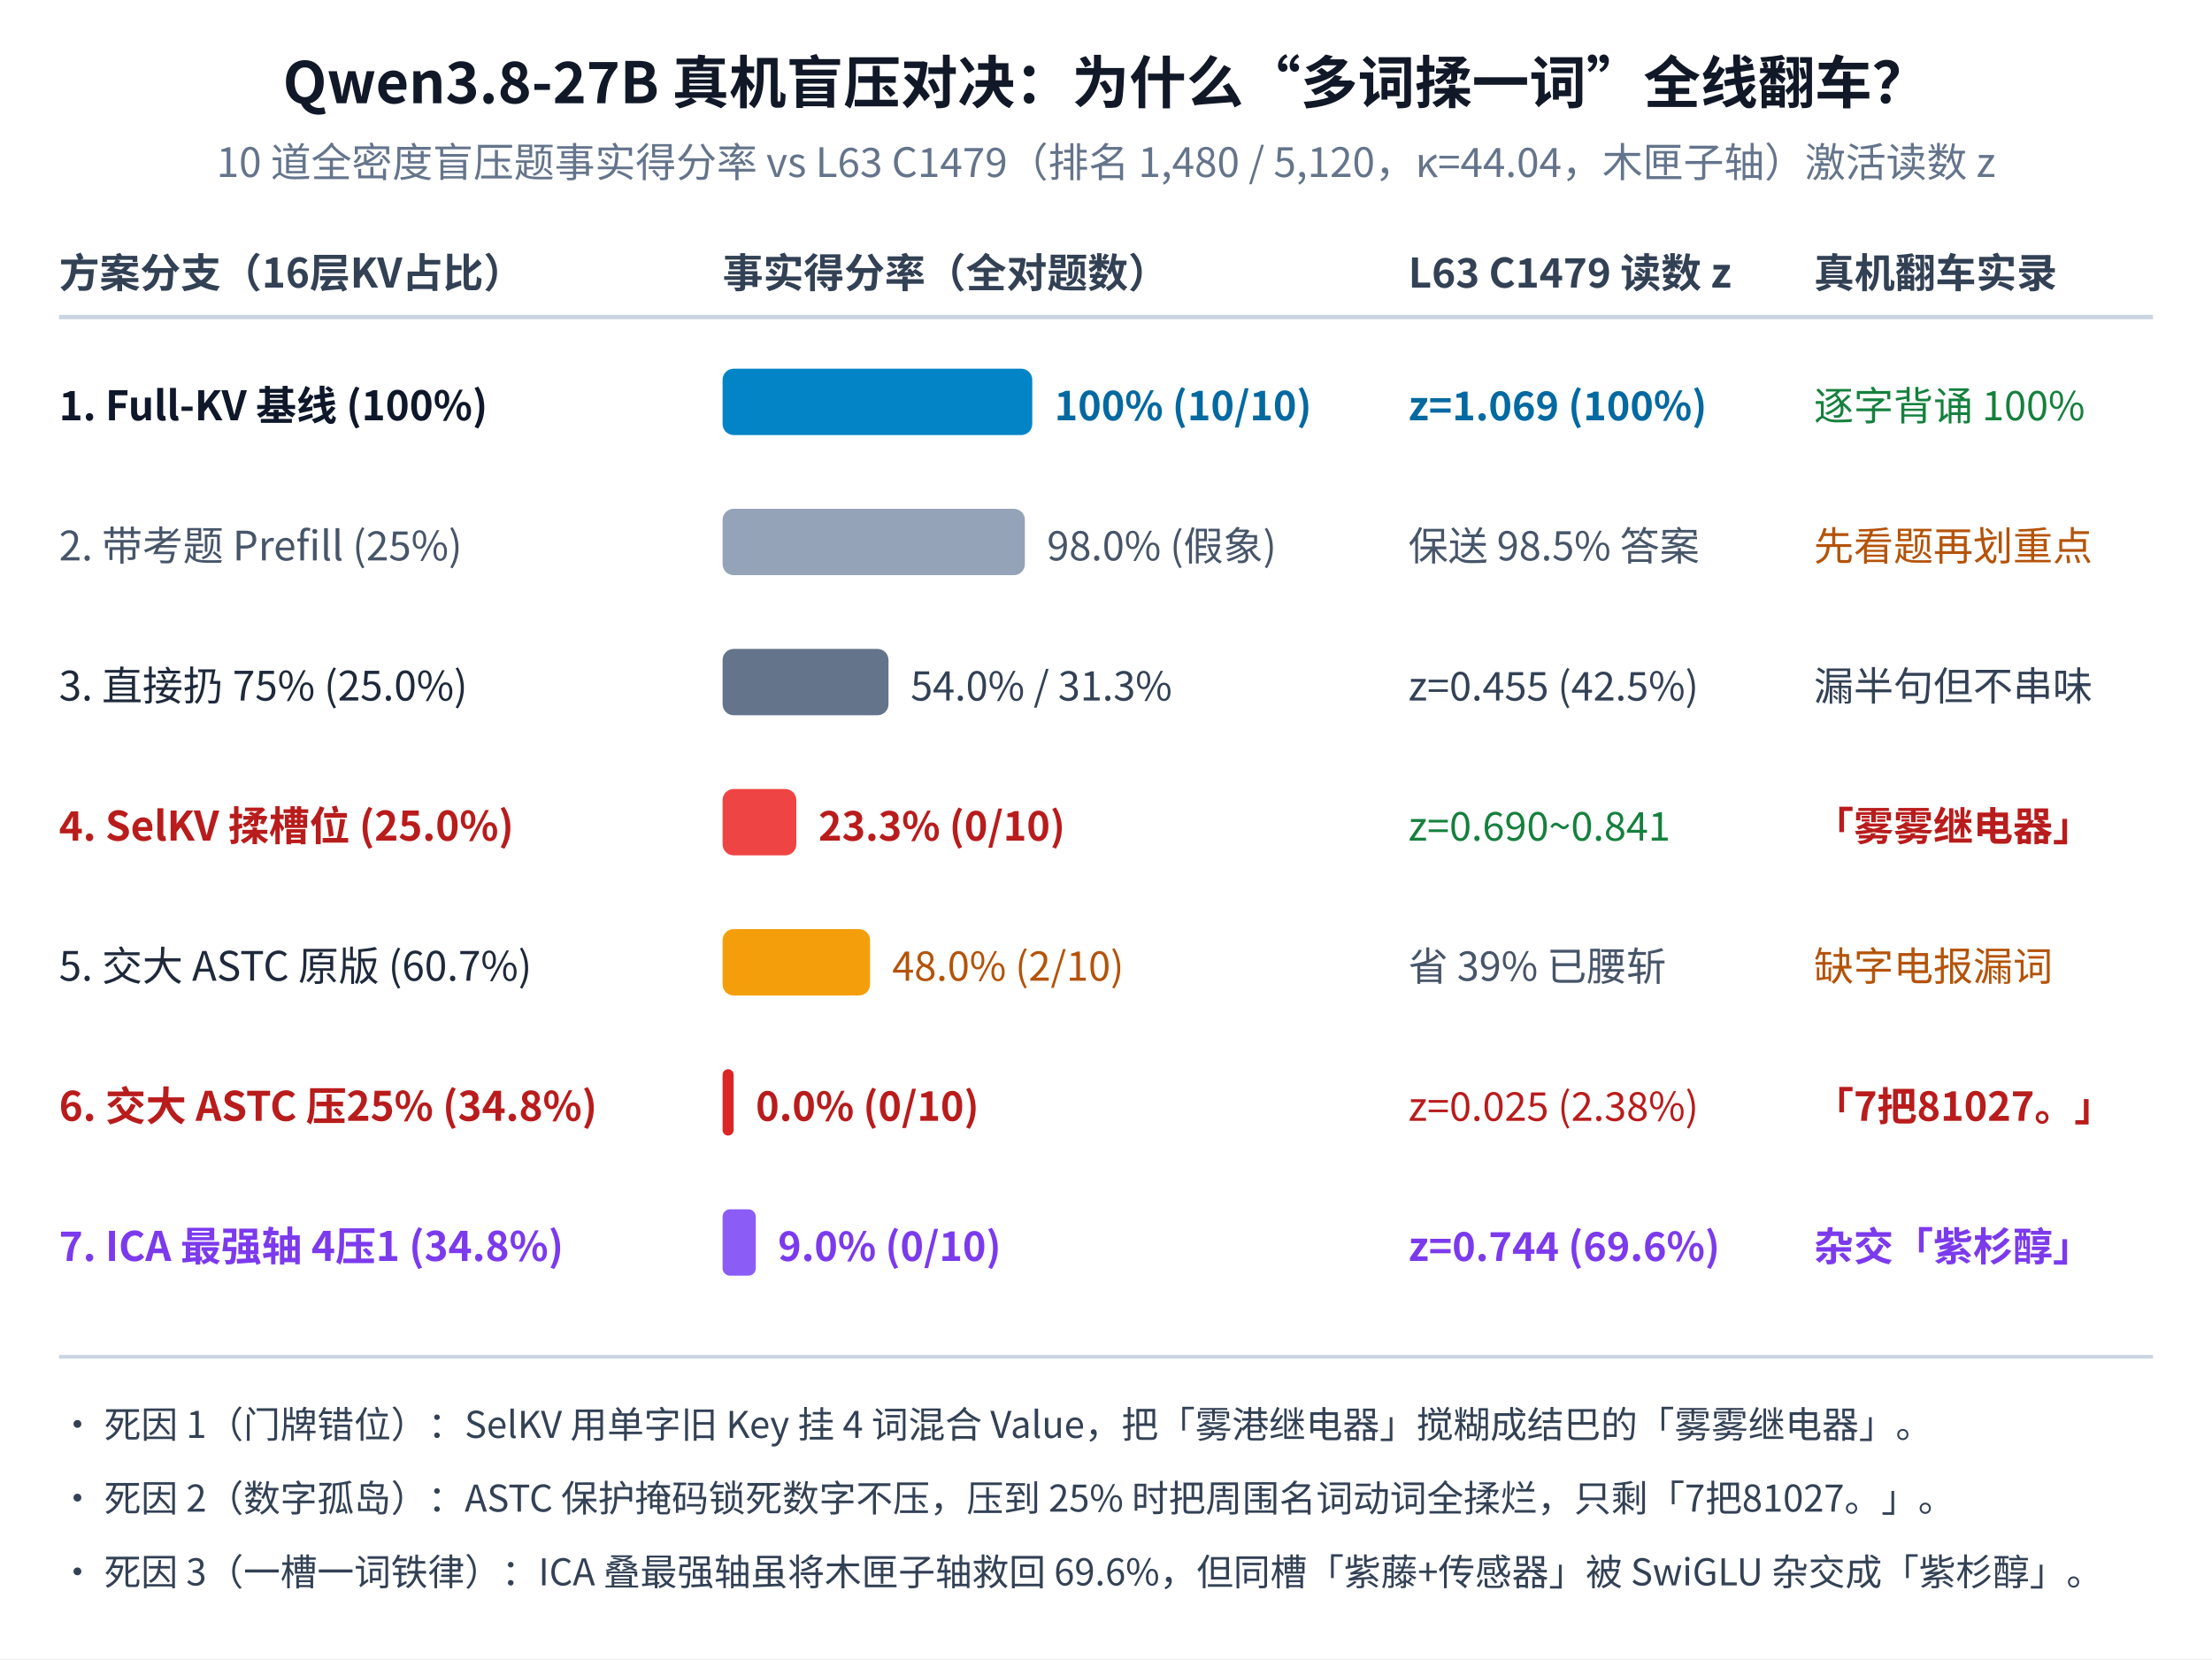
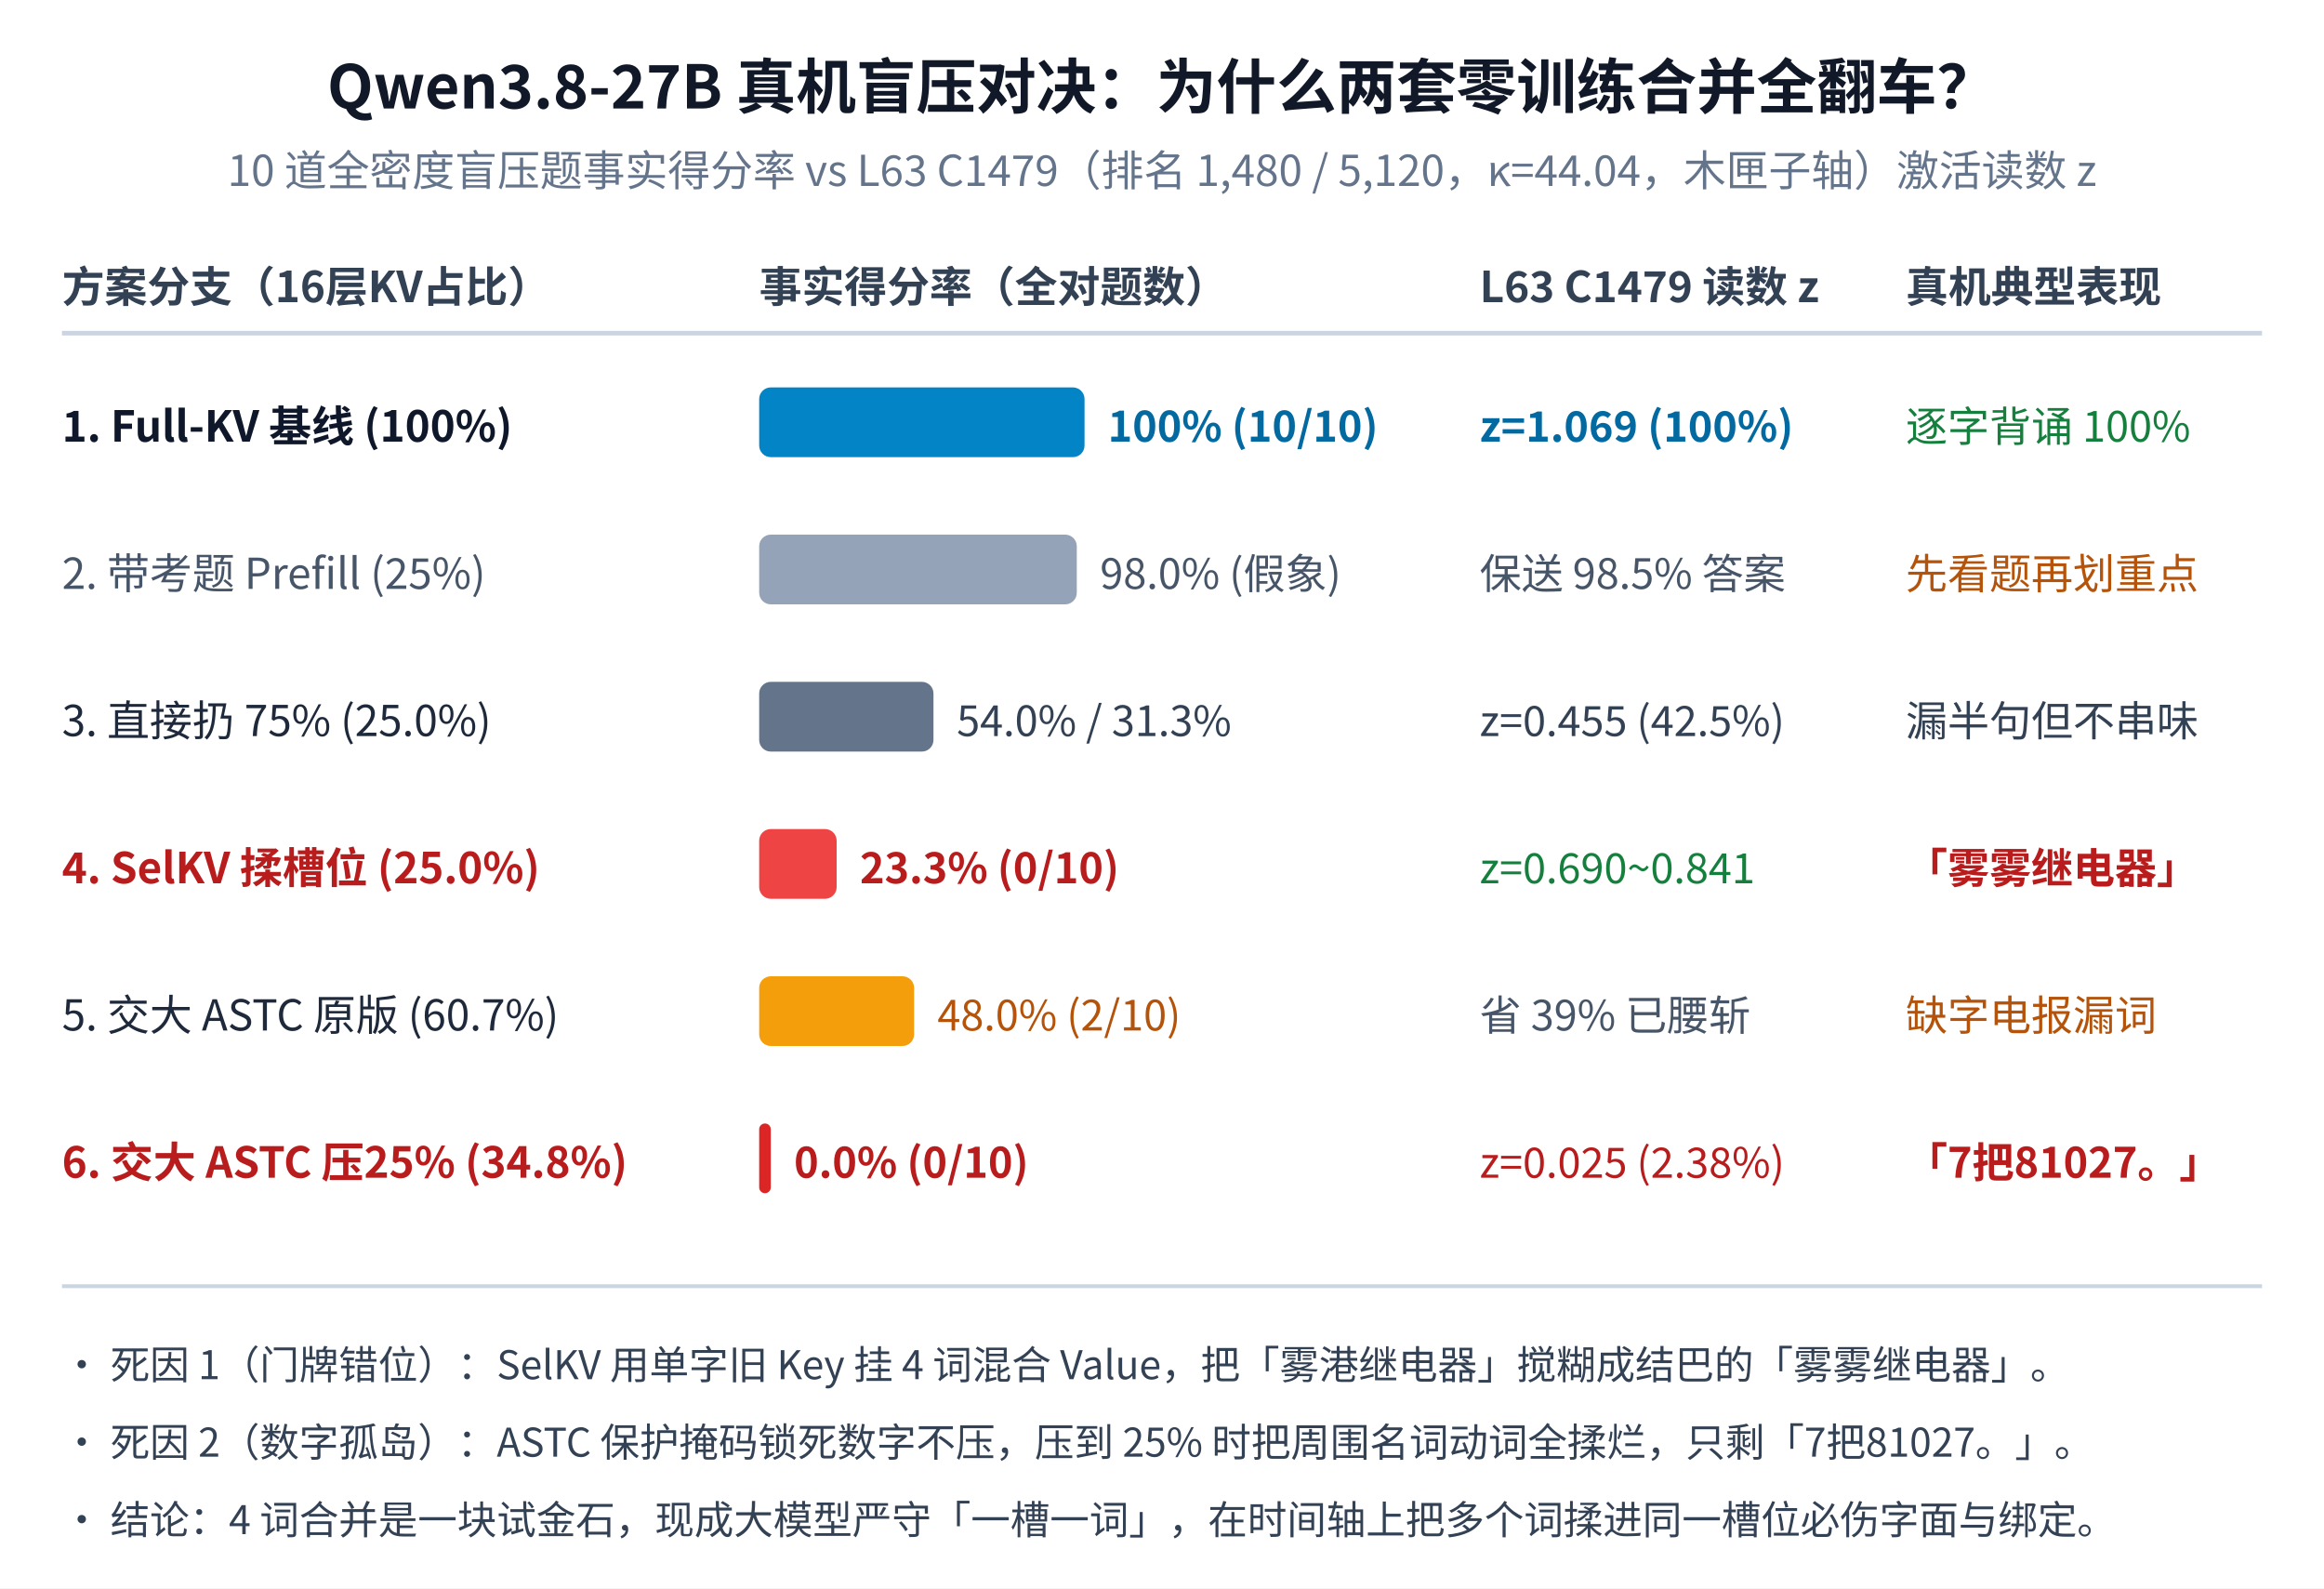
- <svg xmlns="http://www.w3.org/2000/svg" viewBox="0 0 600 450" width="600" height="450" font-family="'WenQuanYi Micro Hei','Noto Sans CJK SC',sans-serif">
-   <rect x="0" y="0" width="600" height="450" fill="#ffffff" />
-   <text x="300" y="28" text-anchor="middle" font-size="15.5" font-weight="bold" fill="#111827">Qwen3.8-27B 真机盲压对决：为什么“多词揉一词”全线翻车？</text>
+ <svg xmlns="http://www.w3.org/2000/svg" viewBox="0 0 600 410" width="600" height="410" font-family="'WenQuanYi Micro Hei','Noto Sans CJK SC',sans-serif">
+   <rect x="0" y="0" width="600" height="410" fill="#ffffff" />
+   <text x="300" y="28" text-anchor="middle" font-size="15.5" font-weight="bold" fill="#111827">Qwen3.8-27B 真机盲压对决：为什么两套零训练合并全翻车？</text>
  <text x="300" y="48" text-anchor="middle" font-size="11" fill="#64748b">10 道全密度盲压题事实得分率 vs L63 C1479（排名 1,480 / 5,120，κ=44.04，木匣子轴）激活读数 z</text>
  <text x="16" y="78" font-size="11" font-weight="bold" fill="#334155">方案分支（16层KV占比）</text>
  <text x="196" y="78" font-size="11" font-weight="bold" fill="#334155">事实得分率（全对题数）</text>
  <text x="382" y="78" font-size="11" font-weight="bold" fill="#334155">L63 C1479 读数 z</text>
-   <text x="492" y="78" font-size="11" font-weight="bold" fill="#334155">真机翻车实录</text>
+   <text x="492" y="78" font-size="11" font-weight="bold" fill="#334155">真机典型表现</text>
  <line x1="16" y1="86" x2="584" y2="86" stroke="#cbd5e1" stroke-width="1.2" />
  <text x="16" y="114" font-size="11" font-weight="bold" fill="#0f172a">1. Full-KV 基线 (100%)</text>
  <rect x="196" y="100" width="84" height="18" rx="3" fill="#0284c7" />
  <text x="286" y="114" font-size="10.8" font-weight="bold" fill="#0369a1">100% (10/10)</text>
  <text x="382" y="114" font-size="10.8" font-weight="bold" fill="#0369a1">z=1.069 (100%)</text>
  <text x="492" y="114" font-size="10.8" fill="#15803d">逐字背诵 100%</text>
  <text x="16" y="152" font-size="11" fill="#475569">2. 带考题 Prefill (25%)</text>
  <rect x="196" y="138" width="82" height="18" rx="3" fill="#94a3b8" />
  <text x="284" y="152" font-size="10.8" fill="#475569">98.0% (假象)</text>
  <text x="382" y="152" font-size="10.8" fill="#475569">保送 98.5% 答案</text>
  <text x="492" y="152" font-size="10.8" fill="#b45309">先看题再划重点</text>
  <text x="16" y="190" font-size="11" fill="#1e293b">3. 直接扔 75% (25.0%)</text>
  <rect x="196" y="176" width="45" height="18" rx="3" fill="#64748b" />
  <text x="247" y="190" font-size="10.8" fill="#334155">54.0% / 31.3%</text>
  <text x="382" y="190" font-size="10.8" fill="#334155">z=0.455 (42.5%)</text>
  <text x="492" y="190" font-size="10.8" fill="#334155">漏半句但不串味</text>
  <text x="16" y="228" font-size="11" font-weight="bold" fill="#b91c1c">4. SelKV 揉槽位 (25.0%)</text>
  <rect x="196" y="214" width="20" height="18" rx="3" fill="#ef4444" />
  <text x="222" y="228" font-size="10.8" font-weight="bold" fill="#b91c1c">23.3% (0/10)</text>
  <text x="382" y="228" font-size="10.8" fill="#15803d">z=0.690~0.841</text>
  <text x="492" y="228" font-size="10.8" font-weight="bold" fill="#b91c1c">「雾雾继电器」</text>
  <text x="16" y="266" font-size="11" fill="#1e293b">5. 交大 ASTC 原版 (60.7%)</text>
  <rect x="196" y="252" width="40" height="18" rx="3" fill="#f59e0b" />
  <text x="242" y="266" font-size="10.8" fill="#b45309">48.0% (2/10)</text>
  <text x="382" y="266" font-size="10.8" fill="#475569">省 39% 已腰斩</text>
  <text x="492" y="266" font-size="10.8" fill="#b45309">缺字电报漏词</text>
  <text x="16" y="304" font-size="11" font-weight="bold" fill="#b91c1c">6. 交大 ASTC 压25% (34.8%)</text>
  <rect x="196" y="290" width="3" height="18" rx="1.5" fill="#dc2626" />
  <text x="205" y="304" font-size="10.8" font-weight="bold" fill="#b91c1c">0.0% (0/10)</text>
  <text x="382" y="304" font-size="10.8" fill="#b91c1c">z=0.025 (2.38%)</text>
  <text x="492" y="304" font-size="10.8" font-weight="bold" fill="#b91c1c">「7把81027。」</text>
-   <text x="16" y="342" font-size="11" font-weight="bold" fill="#7c3aed">7. ICA 最强轴 4压1 (34.8%)</text>
-   <rect x="196" y="328" width="9" height="18" rx="2" fill="#8b5cf6" />
-   <text x="211" y="342" font-size="10.8" font-weight="bold" fill="#7c3aed">9.0% (0/10)</text>
-   <text x="382" y="342" font-size="10.8" font-weight="bold" fill="#7c3aed">z=0.744 (69.6%)</text>
-   <text x="492" y="342" font-size="10.8" font-weight="bold" fill="#7c3aed">杂交「紫杉醇」</text>
-   <line x1="16" y1="368" x2="584" y2="368" stroke="#cbd5e1" stroke-width="1" />
-   <text x="16" y="390" font-size="10" fill="#334155">• 死因 1（门牌错位）：SelKV 用单字旧 Key 挂 4 词混合 Value，把「雾港继电器」搅糊成结巴的「雾雾继电器」。</text>
-   <text x="16" y="410" font-size="10" fill="#334155">• 死因 2（数字孤岛）：ASTC 保护掩码锁死数字不压，压到 25% 时把周围名词动词全揉烂，只剩「7把81027。」。</text>
-   <text x="16" y="430" font-size="10" fill="#334155">• 死因 3（一槽一词铁律）：ICA 叠最强轴虽将木匣子轴救回 69.6%，但同槽「紫藤+传感器」被 SwiGLU 杂交成「紫杉醇」。</text>
+   <line x1="16" y1="332" x2="584" y2="332" stroke="#cbd5e1" stroke-width="1" />
+   <text x="16" y="356" font-size="10.2" fill="#334155">• 死因 1（门牌错位）：SelKV 用单字旧 Key 挂 4 词混合 Value，把「雾港继电器」搅糊成结巴的「雾雾继电器」。</text>
+   <text x="16" y="376" font-size="10.2" fill="#334155">• 死因 2（数字孤岛）：ASTC 保护掩码锁死数字不压，压到 25% 时把周围名词动词全揉烂，只剩「7把81027。」。</text>
+   <text x="16" y="396" font-size="10.2" fill="#334155">• 结论：4 词合并是一块试金石，现成大模型严守「一槽一词」，在时间轴上把多个词揉进同一槽位必伤字面与绑定。</text>
</svg>
